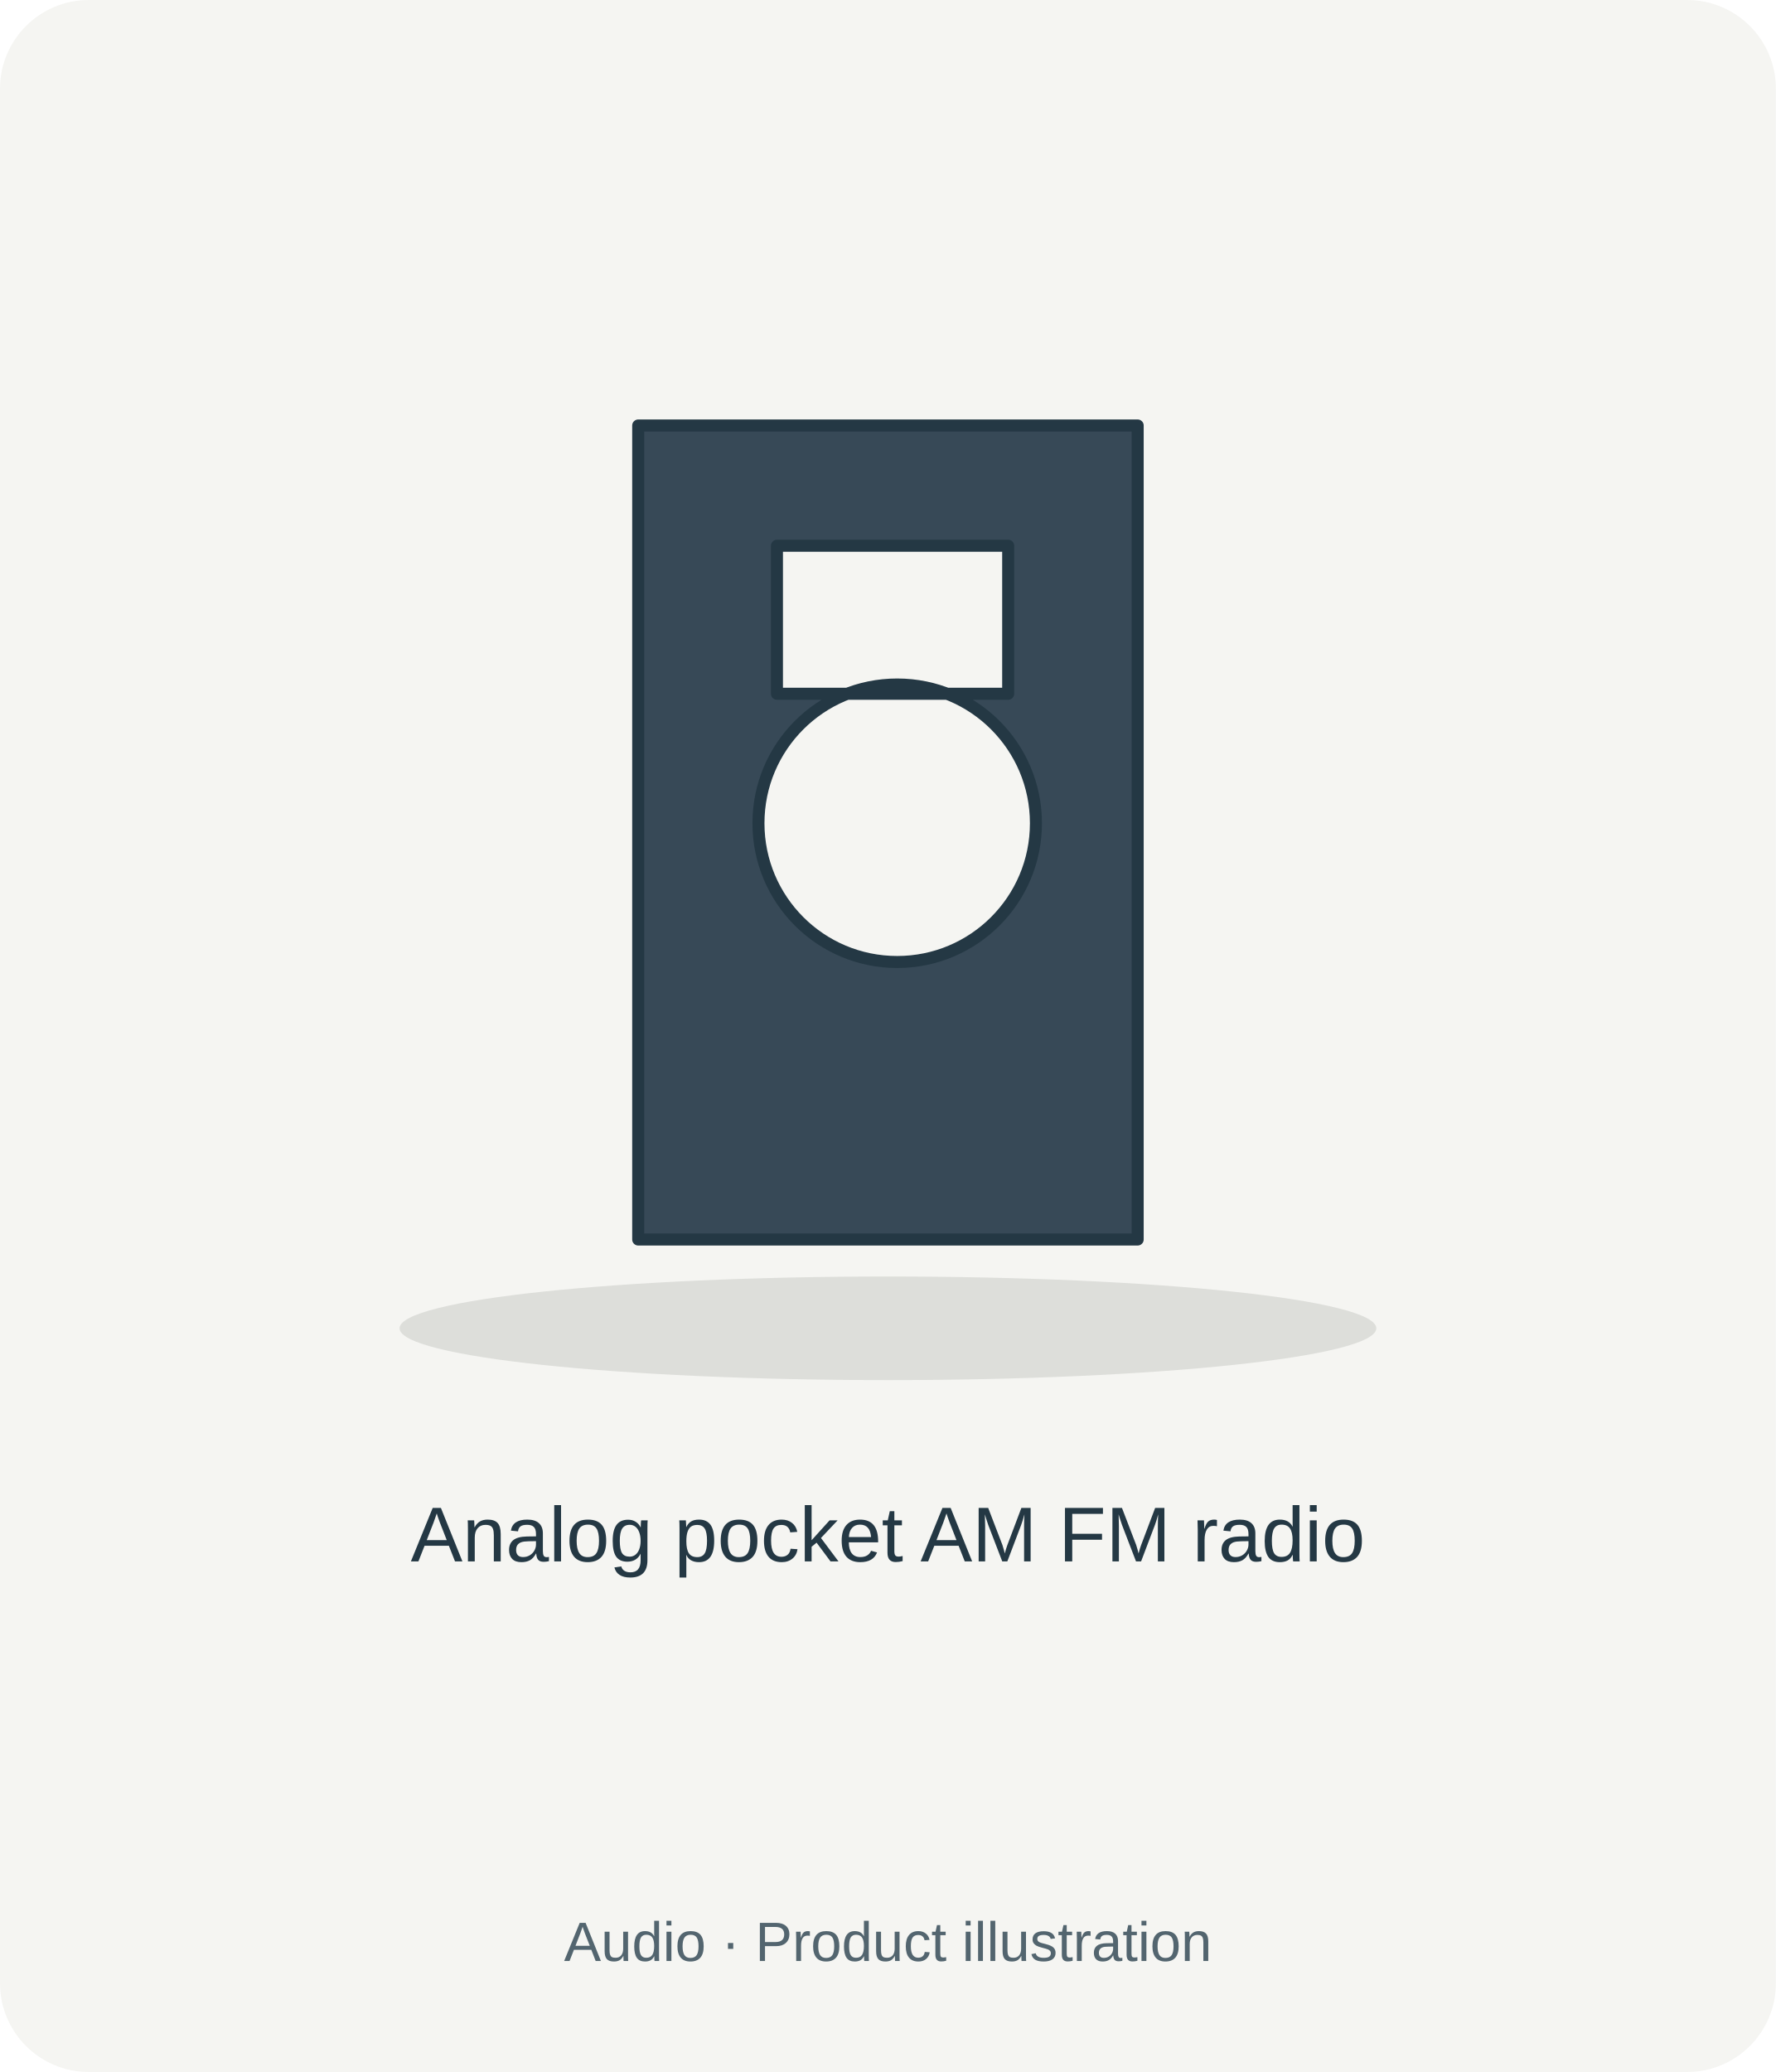
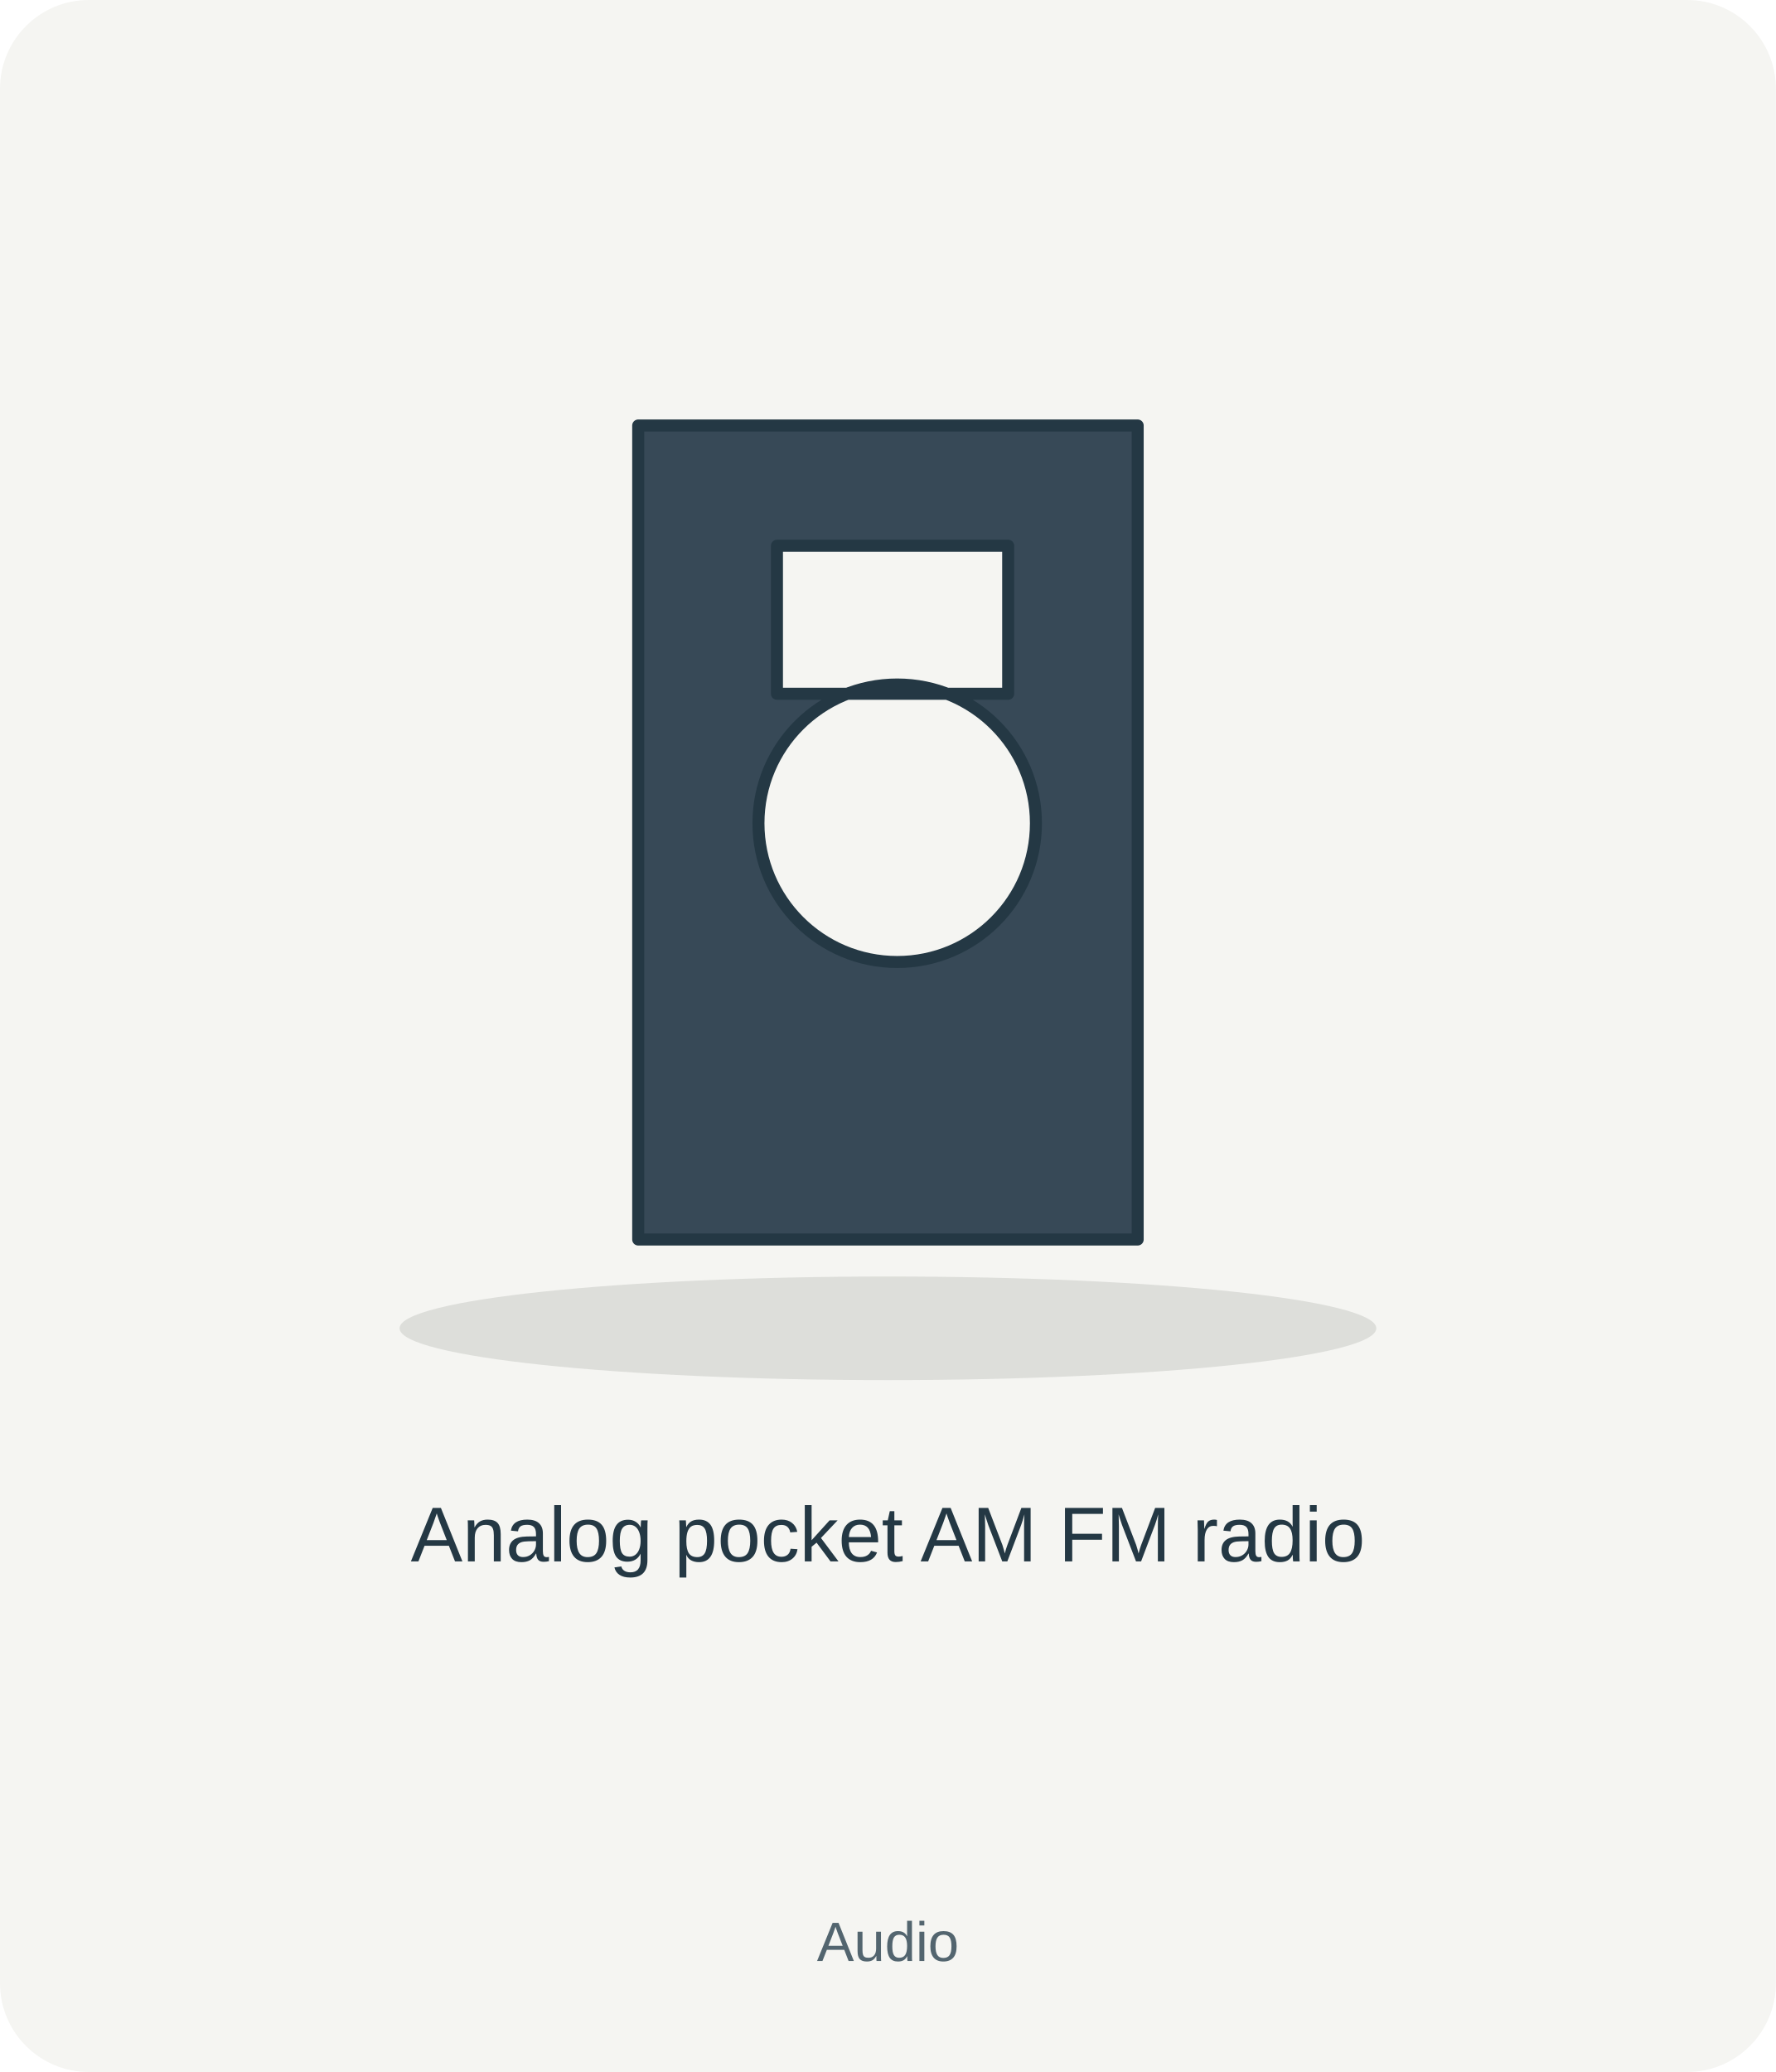
<svg xmlns="http://www.w3.org/2000/svg" width="480" height="560" viewBox="0 0 480 560">
  <rect width="480" height="560" rx="24" fill="#f5f5f2" />
  <ellipse cx="240" cy="359" rx="132" ry="14" fill="#dddeda" />
  <path d="M53 20h54v88H53z M68 33h25v16H68z M66 63a15 15 0 1 0 30 0a15 15 0 1 0-30 0" transform="translate(40 65) scale(2.5)" fill="#374957" stroke="#243844" stroke-width="1.3" stroke-linejoin="round" fill-rule="evenodd" />
  <text x="240" y="422" text-anchor="middle" font-family="Arial,sans-serif" font-size="21" fill="#243844">Analog pocket AM FM radio</text>
-   <text x="240" y="530" text-anchor="middle" font-family="Arial,sans-serif" font-size="15" fill="#53656f">Audio · Product illustration</text>
+   <text x="240" y="530" text-anchor="middle" font-family="Arial,sans-serif" font-size="15" fill="#53656f">Audio</text>
</svg>
